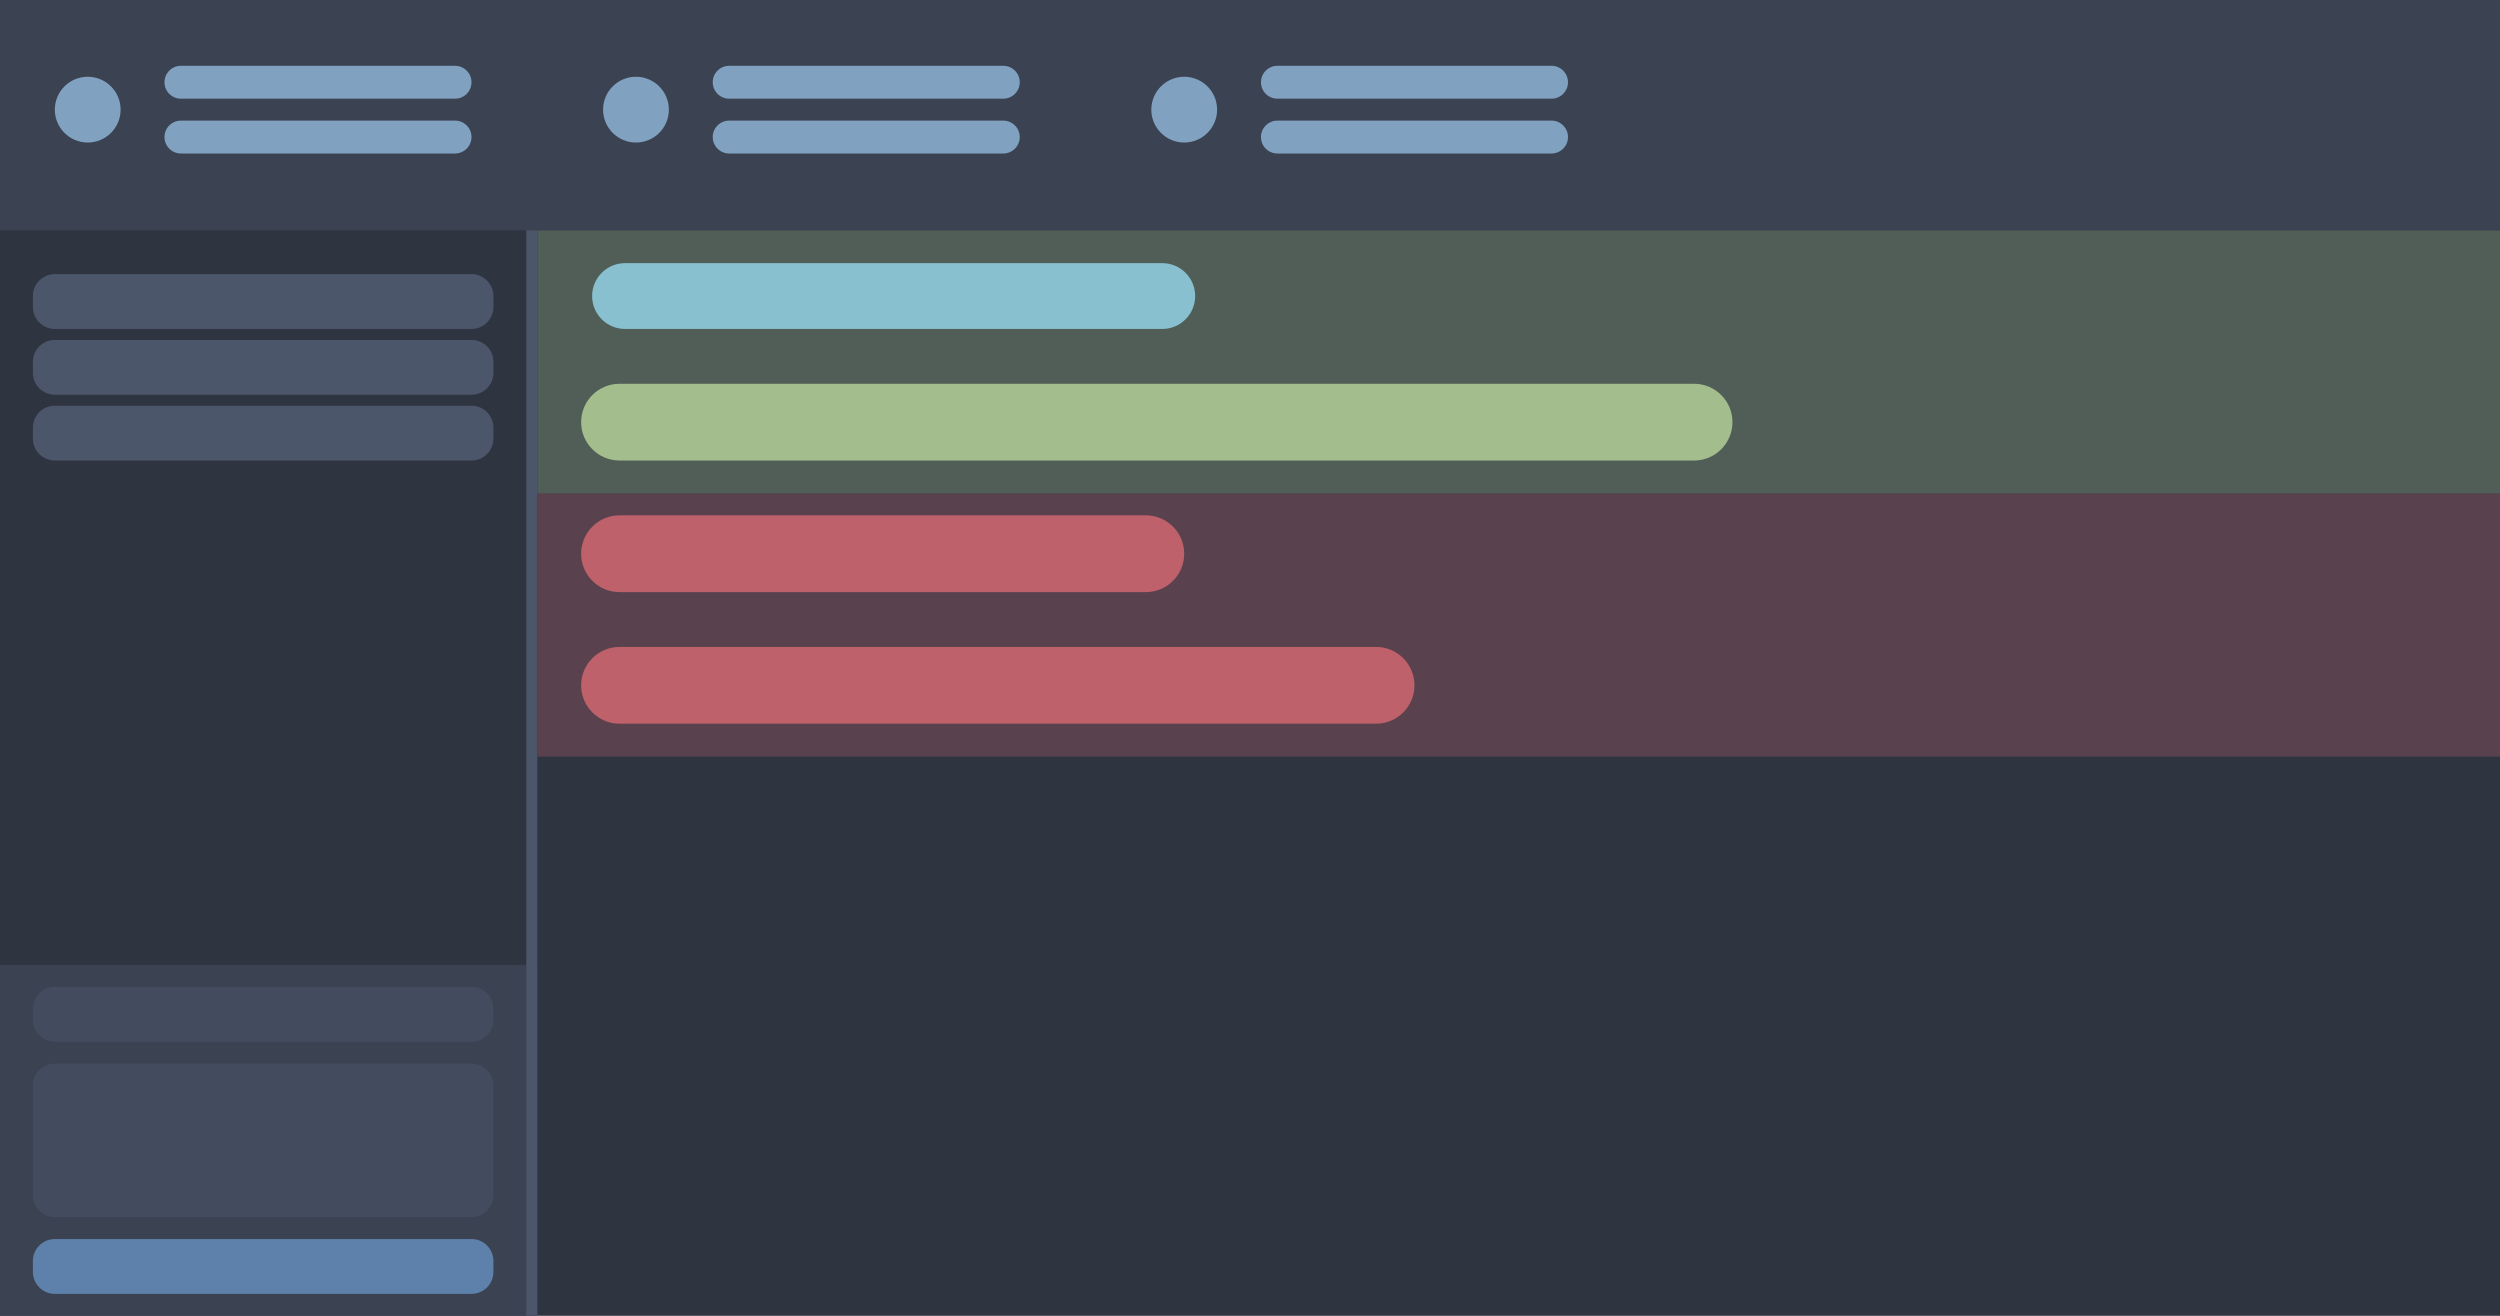
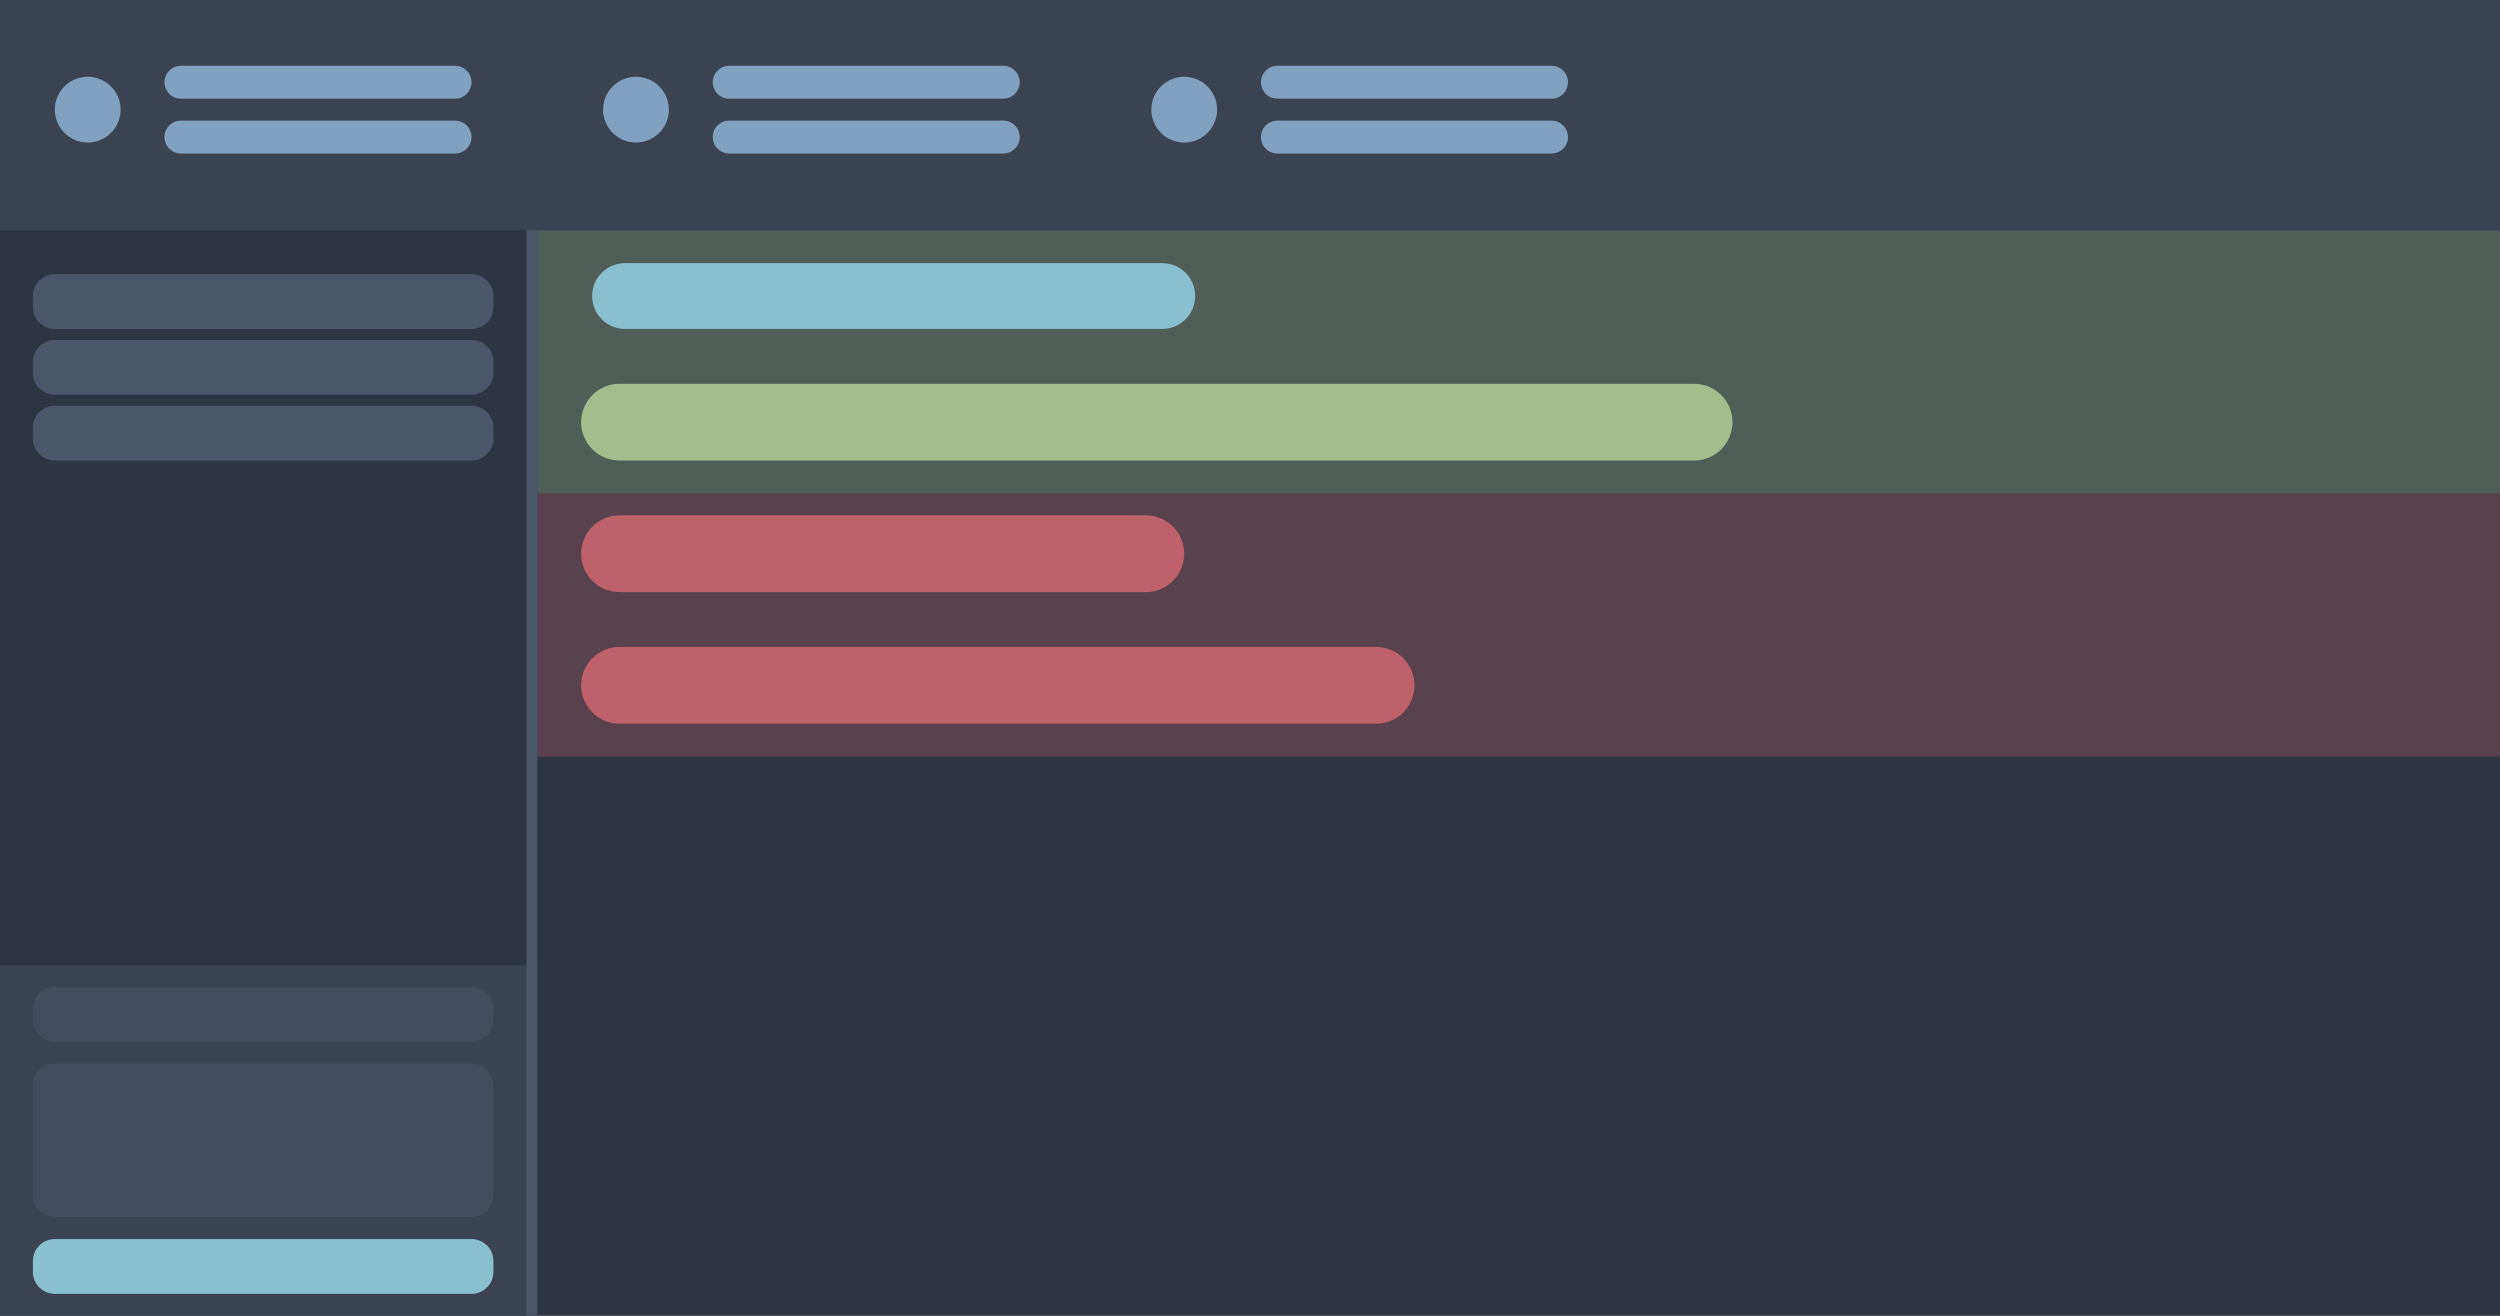
<svg xmlns="http://www.w3.org/2000/svg" width="228" height="120" fill="none">
  <g clip-path="url(#a)">
    <path fill="#2E3440" d="M0 0h228v120H0V0Z" />
    <path fill="#A3BE8C" d="M233 21H49v24h184V21Z" opacity=".3" />
    <path fill="#BF616A" d="M233 45H49v24h184V45Z" opacity=".3" />
    <path fill="#3B4252" d="M0 0h228v21H0zM0 88h49v32H0z" />
    <g fill="#81A1C1">
      <rect width="28" height="3" x="15" y="6" rx="1.5" />
      <rect width="28" height="3" x="15" y="11" rx="1.5" />
      <rect width="6" height="6" x="5" y="7" rx="3" />
      <rect width="28" height="3" x="65" y="6" rx="1.5" />
      <rect width="28" height="3" x="65" y="11" rx="1.5" />
      <rect width="6" height="6" x="55" y="7" rx="3" />
      <rect width="28" height="3" x="115" y="6" rx="1.5" />
      <rect width="28" height="3" x="115" y="11" rx="1.5" />
      <rect width="6" height="6" x="105" y="7" rx="3" />
    </g>
    <g fill="#4C566A">
      <rect width="42" height="5" x="3" y="25" rx="2" />
      <rect width="42" height="5" x="3" y="31" rx="2" />
      <rect width="42" height="5" x="3" y="37" rx="2" />
    </g>
    <rect width="42" height="5" x="3" y="90" fill="#434C5E" rx="2" />
    <rect width="42" height="14" x="3" y="97" fill="#434C5E" rx="2" />
-     <rect width="42" height="5" x="3" y="113" fill="#5E81AC" rx="2" />
+     <rect width="42" height="5" x="3" y="113" fill="#88C0D0" rx="2" />
    <path fill="#4C566A" d="M48 21h1v99h-1z" />
    <rect width="105" height="7" x="53" y="35" fill="#A3BE8C" rx="3.5" />
    <rect width="55" height="7" x="53" y="47" fill="#BF616A" rx="3.5" />
    <rect width="76" height="7" x="53" y="59" fill="#BF616A" rx="3.5" />
    <rect width="55" height="6" x="54" y="24" fill="#88C0D0" rx="3" />
  </g>
  <defs>
    <clipPath id="a">
      <path fill="#fff" d="M0 0h228v120H0z" />
    </clipPath>
  </defs>
</svg>
